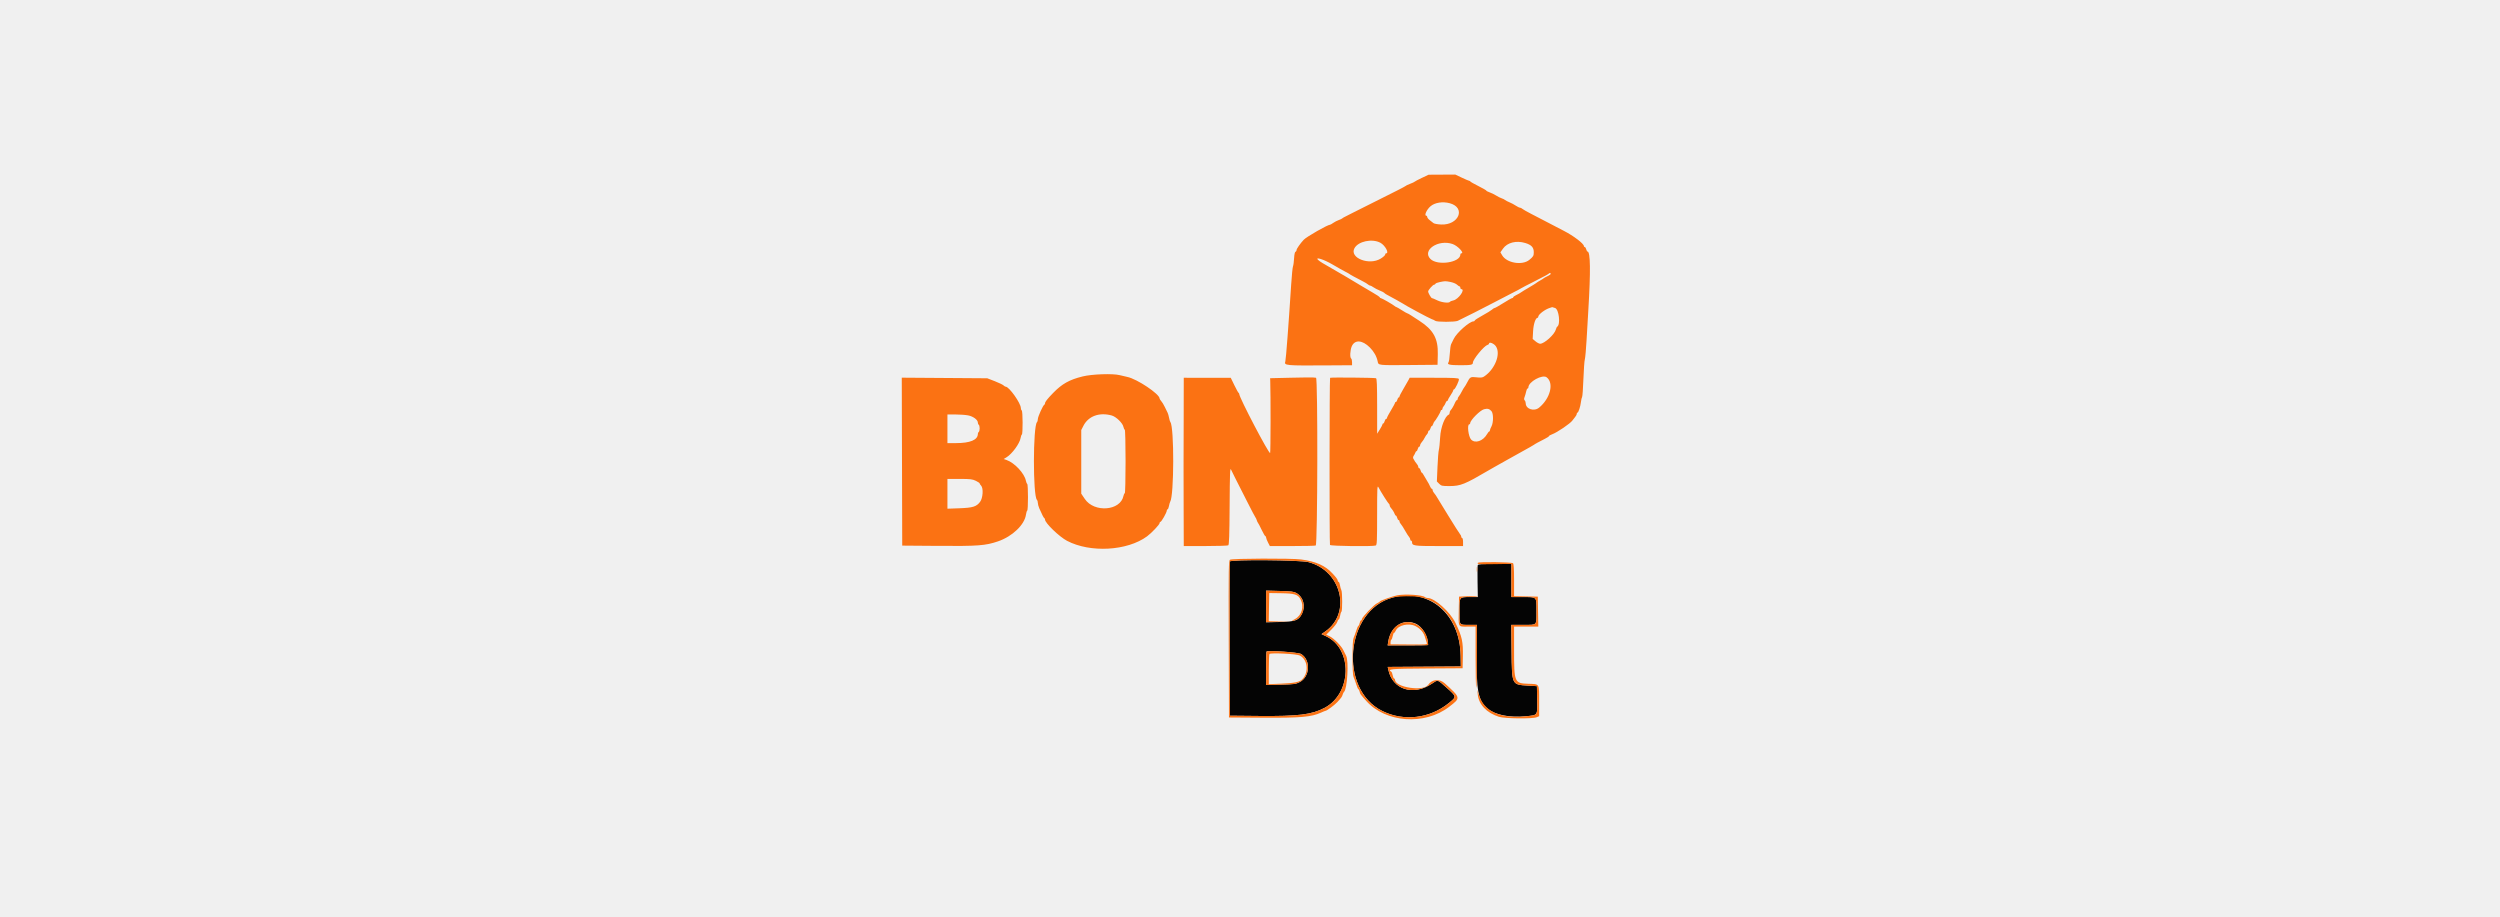
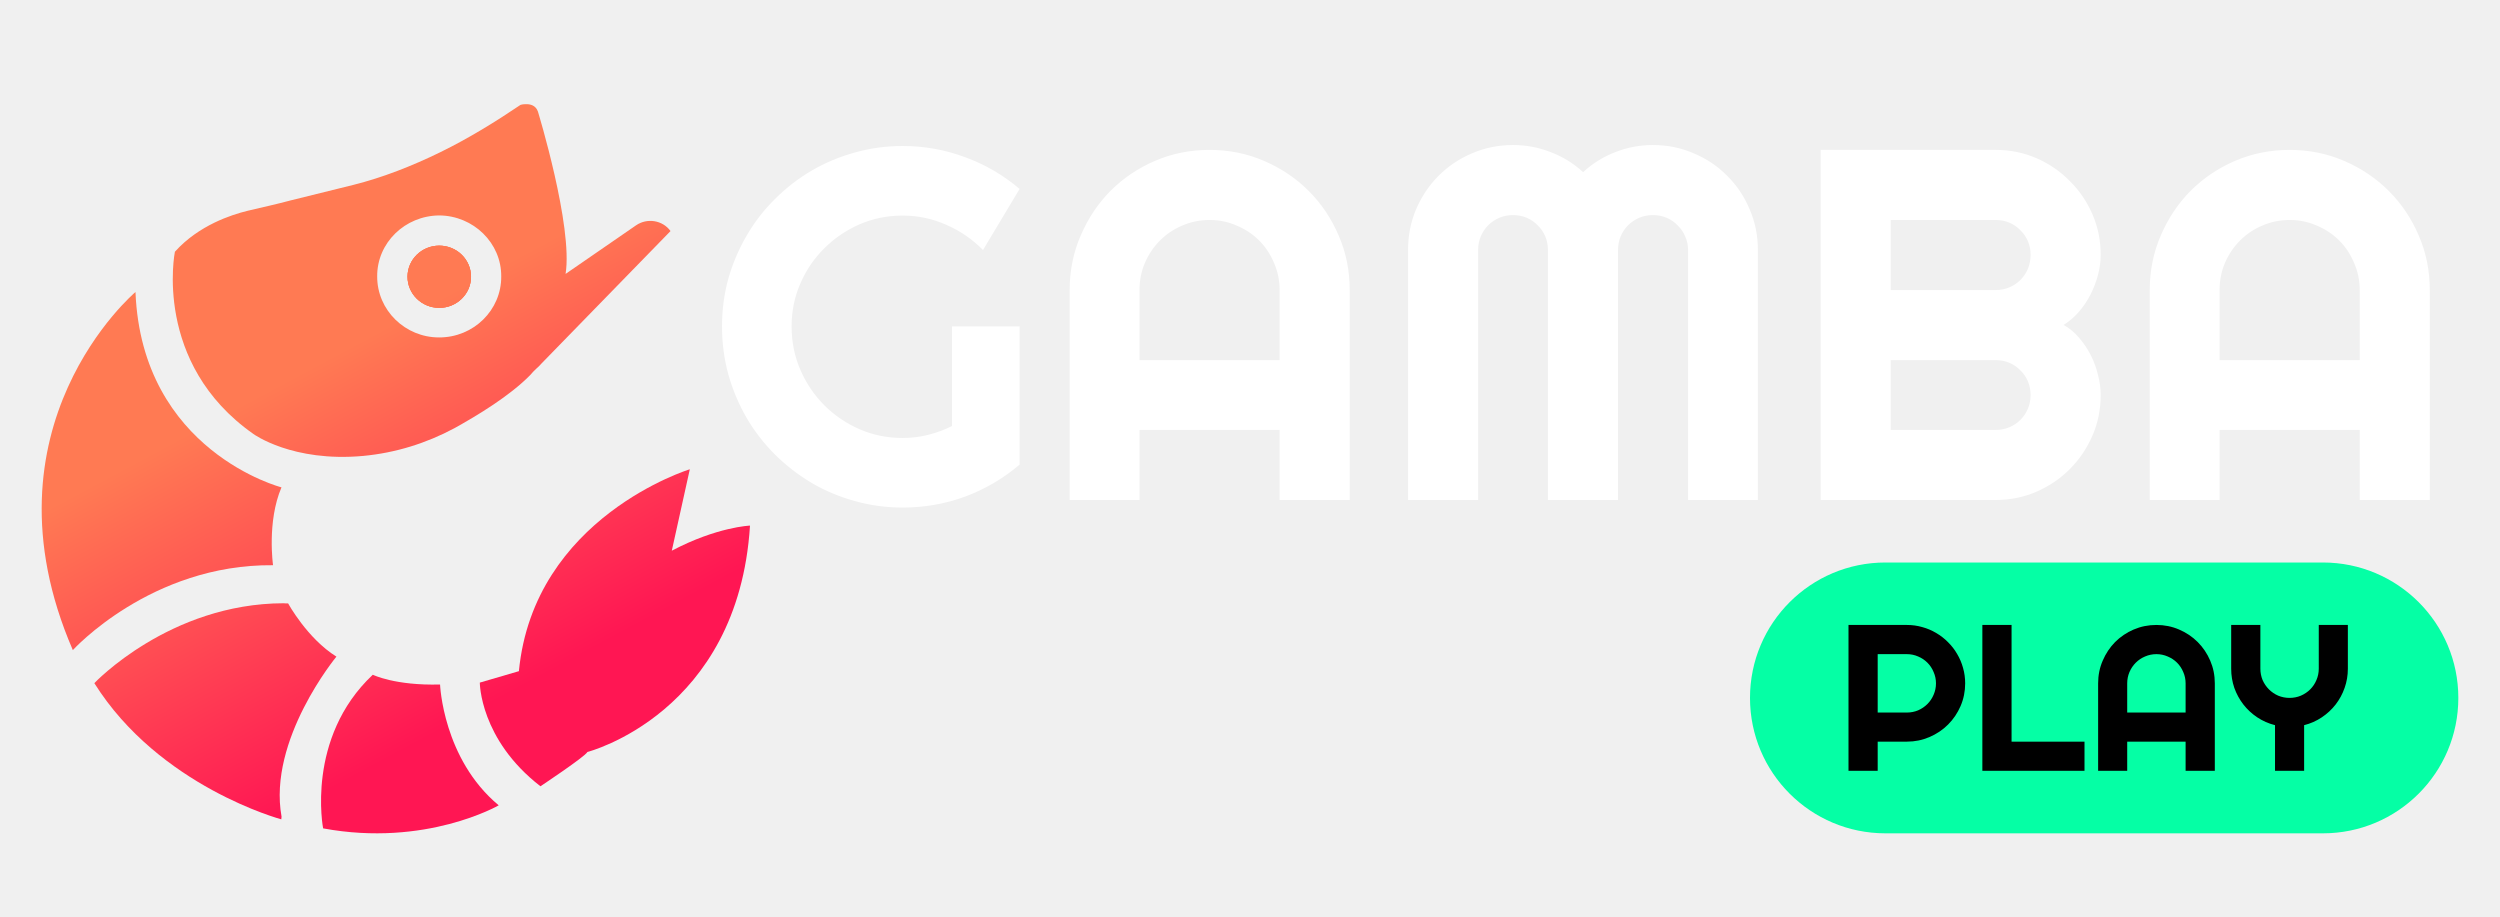
- <svg xmlns="http://www.w3.org/2000/svg" id="svg" version="1.1" width="120" height="44" viewBox="0, 0, 400,400">
-   <g id="svgg">
-     <path id="path0" d="M191.195 245.020 C 191.093 245.288,191.055 260.537,191.110 278.906 L 191.211 312.305 203.711 312.423 C 221.095 312.589,226.957 311.865,232.593 308.861 C 244.442 302.546,244.864 283.189,233.274 277.681 L 231.207 276.698 232.803 275.593 C 244.428 267.536,239.950 248.986,225.486 245.287 C 221.793 244.342,191.544 244.106,191.195 245.020 M299.383 246.619 C 299.273 246.907,299.234 250.159,299.298 253.846 L 299.414 260.548 295.879 260.547 C 291.293 260.547,291.406 260.397,291.406 266.452 C 291.406 273.048,291.150 272.656,295.452 272.656 L 299.023 272.656 298.906 284.472 C 298.736 301.500,299.530 305.677,303.599 309.160 C 306.872 311.962,313.399 313.266,320.505 312.539 C 325.664 312.012,325.431 312.361,325.303 305.315 L 325.195 299.414 321.267 299.175 C 314.178 298.744,314.296 298.993,314.134 284.082 L 314.010 272.656 319.268 272.656 C 325.508 272.656,325.000 273.207,325.000 266.452 C 325.000 260.231,325.317 260.547,319.063 260.547 L 314.063 260.547 314.063 253.320 L 314.063 246.094 306.824 246.094 C 301.124 246.094,299.542 246.205,299.383 246.619 M220.290 258.804 C 223.352 260.597,224.342 264.552,222.584 267.969 C 221.145 270.767,219.741 271.262,212.793 271.423 L 207.031 271.556 207.031 264.637 L 207.031 257.718 213.007 257.878 C 218.048 258.014,219.187 258.158,220.290 258.804 M262.217 260.757 C 241.558 266.322,238.491 300.822,257.813 310.294 C 267.144 314.868,278.346 313.556,286.598 306.923 C 290.272 303.970,290.286 304.077,285.698 300.000 C 281.626 296.382,282.104 296.501,279.260 298.400 C 271.185 303.792,262.183 300.881,260.364 292.290 L 260.096 291.024 276.044 290.922 L 291.992 290.820 291.919 286.133 C 291.635 267.972,278.162 256.463,262.217 260.757 M272.175 272.089 C 275.195 273.351,277.734 277.633,277.734 281.465 C 277.734 281.561,273.757 281.641,268.895 281.641 L 260.056 281.641 260.319 279.997 C 261.371 273.422,266.761 269.827,272.175 272.089 M222.252 285.365 C 226.573 287.904,226.226 295.299,221.675 297.641 C 219.941 298.533,219.272 298.624,213.410 298.766 L 207.031 298.920 207.031 291.713 C 207.031 287.749,207.104 284.432,207.193 284.342 C 207.799 283.731,220.996 284.627,222.252 285.365 " stroke="none" fill="#040404" fill-rule="evenodd" />
-     <path id="path1" d="M275.000 77.623 C 273.389 78.384,271.982 79.125,271.875 79.269 C 271.768 79.414,270.847 79.845,269.828 80.227 C 268.810 80.608,267.894 81.055,267.793 81.218 C 267.692 81.381,262.549 84.017,256.363 87.074 C 250.178 90.132,244.854 92.802,244.531 93.006 C 244.209 93.211,243.154 93.751,242.188 94.206 C 241.221 94.661,240.342 95.155,240.234 95.304 C 240.127 95.453,239.460 95.773,238.752 96.015 C 238.045 96.258,236.963 96.814,236.348 97.251 C 235.734 97.689,235.112 98.047,234.966 98.047 C 233.886 98.047,224.648 103.326,223.434 104.637 C 221.908 106.284,220.313 108.569,220.313 109.106 C 220.313 109.433,220.103 109.770,219.847 109.856 C 219.567 109.949,219.325 111.087,219.238 112.720 C 219.159 114.210,218.945 115.781,218.761 116.211 C 218.578 116.641,218.225 120.156,217.978 124.023 C 216.896 140.939,215.695 156.759,215.426 157.644 C 214.850 159.539,215.106 159.563,234.473 159.439 L 244.531 159.375 244.531 158.031 C 244.531 157.292,244.355 156.578,244.141 156.445 C 243.522 156.063,243.686 152.751,244.405 151.122 C 245.724 148.132,249.011 148.338,252.290 151.617 C 254.081 153.408,255.298 155.579,255.712 157.720 C 256.046 159.442,255.804 159.415,269.727 159.289 L 281.836 159.180 281.947 154.527 C 282.109 147.712,280.012 143.921,273.907 139.988 C 272.682 139.199,271.055 138.141,270.292 137.636 C 269.528 137.132,268.784 136.719,268.639 136.719 C 268.494 136.719,267.413 136.104,266.237 135.352 C 265.062 134.600,263.996 133.984,263.869 133.984 C 263.743 133.984,263.427 133.803,263.167 133.581 C 262.312 132.850,257.473 130.078,257.053 130.078 C 256.826 130.078,256.641 129.934,256.641 129.757 C 256.641 129.581,255.278 128.660,253.613 127.712 C 251.948 126.764,249.531 125.335,248.242 124.537 C 245.183 122.643,239.877 119.526,231.641 114.782 C 230.889 114.349,230.010 113.725,229.688 113.395 C 228.238 111.912,232.334 113.239,236.138 115.486 C 238.284 116.753,240.742 118.137,241.602 118.563 C 242.461 118.988,243.252 119.429,243.359 119.543 C 243.575 119.771,246.484 121.361,249.219 122.744 C 250.186 123.233,251.209 123.853,251.493 124.121 C 251.777 124.390,252.189 124.609,252.409 124.609 C 252.629 124.609,253.286 124.949,253.868 125.364 C 254.451 125.779,255.709 126.426,256.663 126.802 C 257.618 127.178,258.498 127.632,258.620 127.811 C 258.840 128.133,259.256 128.374,263.867 130.847 C 265.156 131.538,266.387 132.243,266.602 132.414 C 267.458 133.093,278.384 138.981,279.297 139.255 C 279.834 139.417,280.520 139.747,280.822 139.989 C 281.540 140.566,289.418 140.571,290.662 139.995 C 292.816 138.998,303.214 133.731,306.836 131.802 C 308.984 130.657,312.412 128.879,314.453 127.849 C 316.494 126.819,318.252 125.885,318.359 125.774 C 318.467 125.662,321.162 124.260,324.348 122.658 C 327.535 121.055,330.226 119.609,330.328 119.443 C 330.584 119.029,331.250 119.061,331.250 119.487 C 331.250 119.677,330.591 120.143,329.785 120.521 C 328.979 120.900,328.232 121.315,328.125 121.444 C 328.018 121.574,327.314 122.018,326.563 122.432 C 325.811 122.845,325.107 123.293,325.000 123.427 C 324.893 123.561,323.398 124.489,321.680 125.490 C 319.961 126.491,318.368 127.470,318.140 127.664 C 317.912 127.859,317.077 128.326,316.284 128.702 C 315.492 129.078,314.844 129.542,314.844 129.732 C 314.844 129.922,314.647 130.078,314.407 130.078 C 314.166 130.078,312.444 131.045,310.580 132.227 C 308.716 133.408,307.013 134.375,306.794 134.375 C 306.576 134.375,306.054 134.695,305.635 135.085 C 305.215 135.476,303.336 136.633,301.459 137.656 C 299.583 138.679,298.047 139.678,298.047 139.875 C 298.047 140.073,297.821 140.234,297.545 140.234 C 295.799 140.234,290.193 145.190,288.907 147.870 C 288.500 148.719,287.985 149.766,287.763 150.195 C 287.540 150.625,287.282 152.471,287.188 154.297 C 287.094 156.123,286.829 157.850,286.600 158.135 C 285.859 159.056,287.118 159.363,291.667 159.369 C 296.488 159.376,297.266 159.217,297.266 158.230 C 297.266 156.874,302.009 151.064,303.503 150.590 C 303.940 150.451,304.297 150.162,304.297 149.948 C 304.297 149.012,306.458 149.861,307.312 151.132 C 309.542 154.452,306.877 161.196,302.097 164.327 C 301.401 164.783,300.641 164.859,298.846 164.651 C 296.221 164.346,296.006 164.467,294.727 166.969 C 294.297 167.810,293.770 168.689,293.555 168.923 C 293.340 169.156,292.813 170.048,292.384 170.904 C 291.955 171.760,291.383 172.693,291.114 172.977 C 290.845 173.261,290.625 173.744,290.625 174.051 C 290.625 174.358,290.466 174.609,290.273 174.609 C 290.079 174.609,289.722 175.093,289.479 175.684 C 288.915 177.059,288.101 178.462,287.545 179.017 C 287.306 179.257,287.109 179.755,287.109 180.124 C 287.109 180.493,286.956 180.853,286.768 180.924 C 285.092 181.563,283.212 186.424,282.980 190.718 C 282.850 193.137,282.593 195.645,282.410 196.289 C 282.227 196.934,281.957 200.304,281.811 203.778 L 281.543 210.095 282.551 211.102 C 283.491 212.042,283.801 212.109,287.189 212.100 C 291.842 212.088,293.799 211.301,303.867 205.390 C 304.855 204.810,306.104 204.093,306.641 203.797 C 307.178 203.502,309.814 202.022,312.500 200.509 C 318.706 197.013,320.144 196.211,322.070 195.176 C 322.930 194.714,323.721 194.248,323.828 194.141 C 324.095 193.875,326.364 192.629,328.613 191.514 C 329.634 191.008,330.469 190.461,330.469 190.298 C 330.469 190.134,331.103 189.771,331.879 189.491 C 334.032 188.712,339.751 184.822,340.672 183.508 C 340.968 183.086,341.519 182.378,341.895 181.935 C 342.271 181.493,342.578 180.894,342.578 180.604 C 342.578 180.315,342.711 180.078,342.873 180.078 C 343.311 180.078,344.193 177.401,344.418 175.391 C 344.526 174.424,344.751 173.457,344.916 173.242 C 345.082 173.027,345.339 169.512,345.486 165.430 C 345.634 161.348,345.913 157.480,346.105 156.836 C 346.298 156.191,346.640 152.412,346.865 148.438 C 347.091 144.463,347.431 138.662,347.623 135.547 C 348.677 118.356,348.559 109.766,347.269 109.766 C 347.099 109.766,346.849 109.326,346.715 108.789 C 346.580 108.252,346.297 107.813,346.086 107.813 C 345.876 107.813,345.703 107.625,345.703 107.396 C 345.703 106.333,341.172 102.887,336.914 100.711 C 335.625 100.053,332.690 98.525,330.393 97.316 C 328.095 96.106,324.667 94.326,322.776 93.359 C 320.884 92.393,319.104 91.382,318.820 91.113 C 318.536 90.845,318.077 90.625,317.800 90.625 C 317.523 90.625,316.701 90.223,315.972 89.732 C 315.244 89.241,314.033 88.597,313.281 88.300 C 312.529 88.004,311.650 87.548,311.328 87.287 C 311.006 87.025,310.305 86.677,309.771 86.514 C 309.236 86.350,308.182 85.820,307.427 85.335 C 306.672 84.851,305.396 84.225,304.590 83.945 C 303.784 83.666,303.125 83.322,303.125 83.181 C 303.125 83.041,301.587 82.155,299.707 81.213 C 297.827 80.270,296.230 79.366,296.159 79.203 C 296.087 79.040,295.874 78.906,295.685 78.906 C 295.497 78.906,294.046 78.291,292.462 77.539 L 289.582 76.172 283.756 76.206 L 277.930 76.240 275.000 77.623 M287.228 88.698 C 294.303 90.663,291.131 98.317,283.385 97.969 C 281.874 97.901,280.380 97.625,280.065 97.356 C 279.750 97.087,279.009 96.504,278.418 96.061 C 277.827 95.618,277.344 95.005,277.344 94.698 C 277.344 94.392,277.168 94.141,276.953 94.141 C 275.893 94.141,277.046 91.508,278.756 90.024 C 280.658 88.373,284.112 87.833,287.228 88.698 M256.863 105.918 C 258.961 107.029,260.870 110.547,259.375 110.547 C 259.160 110.547,258.984 110.795,258.984 111.099 C 258.984 111.403,258.103 112.194,257.025 112.857 C 251.984 115.959,243.308 112.534,245.570 108.334 C 247.205 105.298,253.250 104.005,256.863 105.918 M320.102 106.031 C 322.782 106.837,323.828 107.952,323.828 110.001 C 323.828 111.623,323.638 111.957,321.898 113.393 C 318.810 115.940,312.013 114.796,310.026 111.395 L 309.269 110.097 310.397 108.492 C 312.258 105.844,316.178 104.850,320.102 106.031 M288.364 106.468 C 290.658 107.249,293.748 110.547,292.188 110.547 C 291.973 110.547,291.797 110.776,291.797 111.056 C 291.797 114.567,281.796 116.065,278.743 113.012 C 274.942 109.210,282.108 104.336,288.364 106.468 M287.454 123.038 C 288.561 123.248,289.848 123.775,290.315 124.210 C 290.781 124.644,291.306 125.000,291.480 125.000 C 291.654 125.000,291.797 125.264,291.797 125.586 C 291.797 125.908,291.973 126.172,292.188 126.172 C 294.138 126.172,290.949 130.658,288.675 131.113 C 288.020 131.244,287.389 131.504,287.274 131.691 C 286.848 132.379,283.718 132.021,281.716 131.055 C 280.602 130.518,279.559 130.077,279.396 130.076 C 279.023 130.073,277.734 127.833,277.734 127.187 C 277.734 126.565,279.820 124.219,280.373 124.219 C 280.605 124.219,280.853 124.041,280.926 123.824 C 280.998 123.607,281.848 123.275,282.814 123.086 C 285.243 122.610,285.200 122.611,287.454 123.038 M333.147 134.414 C 334.799 134.990,335.565 141.560,334.094 142.525 C 333.885 142.662,333.606 143.218,333.473 143.760 C 332.946 145.918,328.450 150.000,326.600 150.000 C 326.183 150.000,325.280 149.528,324.595 148.951 L 323.349 147.903 323.527 144.557 C 323.694 141.407,324.603 138.682,325.488 138.674 C 325.649 138.673,325.781 138.471,325.781 138.226 C 325.781 137.238,328.699 135.003,330.837 134.355 C 331.386 134.188,331.854 134.036,331.875 134.018 C 331.897 133.999,332.469 134.178,333.147 134.414 M126.987 164.257 C 121.129 165.711,117.971 167.483,114.063 171.506 C 111.524 174.120,110.547 175.375,110.547 176.023 C 110.547 176.284,110.403 176.556,110.228 176.628 C 109.672 176.854,107.422 181.855,107.422 182.863 C 107.422 183.394,107.256 183.995,107.054 184.199 C 105.285 185.983,105.253 216.346,107.018 218.112 C 107.240 218.334,107.422 218.937,107.422 219.453 C 107.422 219.968,107.705 221.032,108.050 221.816 C 109.366 224.803,109.971 225.981,110.254 226.107 C 110.415 226.178,110.547 226.450,110.547 226.711 C 110.547 228.212,116.779 234.228,120.172 236.002 C 130.330 241.314,146.415 240.410,155.078 234.042 C 157.036 232.602,160.547 228.896,160.547 228.267 C 160.547 227.974,160.706 227.734,160.900 227.734 C 161.349 227.734,163.672 223.647,163.672 222.857 C 163.672 222.532,163.828 222.266,164.019 222.266 C 164.210 222.266,164.490 221.608,164.640 220.804 C 164.791 220.000,165.031 219.165,165.172 218.948 C 166.886 216.329,166.958 186.352,165.256 184.184 C 165.085 183.967,164.823 183.108,164.673 182.276 C 164.523 181.444,164.247 180.477,164.060 180.128 C 163.874 179.778,163.327 178.657,162.845 177.635 C 162.364 176.614,161.649 175.435,161.258 175.015 C 160.867 174.595,160.547 174.091,160.547 173.894 C 160.547 171.936,150.747 165.376,146.484 164.482 C 145.518 164.279,144.023 163.930,143.164 163.706 C 140.187 162.932,131.074 163.242,126.987 164.257 M329.439 164.639 C 332.730 167.131,331.073 173.817,326.159 177.877 C 323.963 179.690,320.313 178.494,320.313 175.961 C 320.313 175.518,320.111 174.955,319.865 174.709 C 319.538 174.382,319.532 173.969,319.841 173.166 C 320.073 172.563,320.377 171.499,320.514 170.801 C 320.652 170.103,320.927 169.531,321.125 169.531 C 321.323 169.531,321.484 169.303,321.484 169.024 C 321.484 166.616,327.599 163.245,329.439 164.639 M217.773 164.826 L 208.789 165.039 208.837 166.406 C 209.049 172.422,209.006 197.305,208.783 197.665 C 208.344 198.376,195.313 173.502,195.313 171.952 C 195.313 171.731,195.180 171.491,195.017 171.419 C 194.855 171.348,194.020 169.840,193.162 168.070 L 191.602 164.850 181.348 164.847 L 171.094 164.844 171.059 183.496 C 171.041 193.755,171.017 202.676,171.007 203.320 C 170.998 203.965,171.013 212.095,171.042 221.387 L 171.094 238.281 180.566 238.275 C 185.776 238.272,190.257 238.131,190.523 237.962 C 190.893 237.727,191.031 233.664,191.109 220.683 C 191.194 206.487,191.293 203.903,191.710 204.883 C 191.985 205.527,192.938 207.461,193.827 209.180 C 194.716 210.898,196.949 215.293,198.788 218.945 C 200.627 222.598,202.244 225.674,202.381 225.781 C 202.517 225.889,202.764 226.416,202.930 226.953 C 203.095 227.490,203.338 228.018,203.471 228.125 C 203.603 228.232,204.316 229.595,205.056 231.152 C 205.796 232.710,206.543 233.984,206.716 233.984 C 206.889 233.984,207.031 234.243,207.031 234.558 C 207.031 234.874,207.401 235.841,207.852 236.707 L 208.673 238.281 218.367 238.281 C 223.699 238.281,228.339 238.175,228.679 238.044 C 229.511 237.725,229.640 164.847,228.809 164.838 C 228.540 164.835,227.969 164.783,227.539 164.723 C 227.109 164.662,222.715 164.709,217.773 164.826 M234.948 164.865 C 234.665 165.323,234.622 237.342,234.904 237.798 C 235.219 238.308,253.574 238.534,254.851 238.044 C 255.397 237.834,255.469 236.287,255.471 224.665 C 255.473 212.772,255.529 211.630,256.057 212.642 C 257.096 214.634,260.325 219.723,260.636 219.857 C 260.802 219.928,260.938 220.223,260.938 220.512 C 260.938 220.801,261.157 221.278,261.426 221.571 C 262.139 222.348,262.880 223.534,263.143 224.316 C 263.269 224.692,263.509 225.000,263.675 225.000 C 263.842 225.000,264.088 225.439,264.223 225.977 C 264.358 226.514,264.640 226.953,264.851 226.953 C 265.062 226.953,265.234 227.204,265.234 227.511 C 265.234 227.818,265.478 228.313,265.776 228.611 C 266.075 228.909,266.903 230.196,267.618 231.471 C 268.332 232.746,269.143 234.021,269.419 234.305 C 269.696 234.589,269.922 235.073,269.922 235.379 C 269.922 235.686,270.098 235.938,270.313 235.938 C 270.527 235.938,270.703 236.189,270.703 236.496 C 270.703 238.173,271.414 238.281,282.450 238.281 L 292.969 238.281 292.969 236.523 C 292.969 235.557,292.793 234.766,292.578 234.766 C 292.363 234.766,292.188 234.515,292.188 234.208 C 292.188 233.901,291.959 233.417,291.680 233.133 C 291.402 232.849,289.022 229.102,286.392 224.805 C 283.762 220.508,281.397 216.648,281.137 216.227 C 280.877 215.807,280.444 215.223,280.176 214.930 C 279.907 214.637,279.688 214.146,279.688 213.839 C 279.688 213.532,279.529 213.281,279.335 213.281 C 279.141 213.281,278.789 212.798,278.553 212.207 C 278.316 211.616,277.774 210.605,277.347 209.961 C 276.921 209.316,276.273 208.218,275.909 207.520 C 275.544 206.821,275.122 206.250,274.970 206.250 C 274.818 206.250,274.584 205.811,274.449 205.273 C 274.314 204.736,274.031 204.297,273.821 204.297 C 273.610 204.297,273.438 204.046,273.438 203.739 C 273.438 203.432,273.218 202.941,272.949 202.648 C 272.395 202.044,271.602 200.847,271.224 200.045 C 271.084 199.747,271.178 199.219,271.434 198.873 C 271.689 198.526,272.001 197.935,272.127 197.559 C 272.253 197.183,272.493 196.875,272.659 196.875 C 272.826 196.875,273.072 196.436,273.207 195.898 C 273.342 195.361,273.625 194.922,273.836 194.922 C 274.046 194.922,274.219 194.671,274.219 194.364 C 274.219 194.057,274.438 193.566,274.707 193.273 C 275.282 192.646,276.068 191.449,276.445 190.625 C 276.593 190.303,276.944 189.807,277.224 189.523 C 277.505 189.239,277.734 188.756,277.734 188.449 C 277.734 188.142,277.907 187.891,278.118 187.891 C 278.328 187.891,278.611 187.451,278.746 186.914 C 278.881 186.377,279.136 185.938,279.313 185.938 C 279.490 185.938,279.758 185.542,279.909 185.059 C 280.060 184.575,280.297 184.092,280.437 183.984 C 280.932 183.602,283.203 179.806,283.203 179.360 C 283.203 179.111,283.379 178.906,283.594 178.906 C 283.809 178.906,283.984 178.655,283.984 178.348 C 283.984 178.041,284.225 177.550,284.519 177.256 C 284.813 176.962,285.176 176.334,285.326 175.861 C 285.477 175.387,285.763 175.000,285.964 175.000 C 286.164 175.000,286.328 174.833,286.328 174.629 C 286.328 174.425,286.855 173.477,287.500 172.522 C 288.145 171.567,288.672 170.591,288.672 170.354 C 288.672 170.116,288.816 169.922,288.992 169.922 C 289.512 169.922,291.377 166.003,291.145 165.398 C 290.968 164.938,289.122 164.844,280.298 164.844 L 269.663 164.844 269.113 165.918 C 268.810 166.509,267.814 168.245,266.898 169.776 C 265.983 171.307,265.234 172.757,265.234 172.999 C 265.234 173.240,265.078 173.438,264.886 173.438 C 264.695 173.438,264.428 173.877,264.293 174.414 C 264.158 174.951,263.875 175.391,263.664 175.391 C 263.454 175.391,263.281 175.560,263.281 175.767 C 263.281 175.975,262.490 177.447,261.523 179.040 C 260.557 180.632,259.766 182.132,259.766 182.374 C 259.766 182.615,259.593 182.813,259.382 182.813 C 259.172 182.813,258.889 183.252,258.754 183.789 C 258.619 184.326,258.352 184.766,258.161 184.766 C 257.969 184.766,257.813 184.942,257.813 185.157 C 257.813 185.373,257.288 186.384,256.648 187.403 L 255.484 189.258 255.476 177.234 C 255.470 167.969,255.357 165.172,254.980 165.044 C 254.231 164.790,235.099 164.619,234.948 164.865 M48.143 201.444 L 48.242 238.086 63.867 238.207 C 81.306 238.342,84.576 238.095,90.039 236.229 C 96.297 234.092,101.652 228.968,102.245 224.550 C 102.357 223.713,102.601 222.934,102.787 222.819 C 103.230 222.545,103.228 211.438,102.785 211.164 C 102.598 211.048,102.336 210.409,102.202 209.743 C 101.565 206.554,97.270 201.950,93.807 200.743 L 92.527 200.296 93.755 199.549 C 96.188 198.070,99.503 193.537,99.888 191.163 C 100.008 190.427,100.257 189.731,100.443 189.616 C 100.922 189.320,100.872 179.399,100.391 179.102 C 100.176 178.969,100.000 178.493,100.000 178.043 C 100.000 175.947,94.898 168.750,93.413 168.750 C 93.199 168.750,92.765 168.491,92.448 168.174 C 92.131 167.857,90.405 167.028,88.612 166.331 L 85.352 165.066 66.697 164.934 L 48.043 164.802 48.143 201.444 M305.346 179.378 C 306.273 180.404,306.269 184.448,305.339 186.133 C 304.983 186.777,304.691 187.524,304.690 187.793 C 304.689 188.062,304.556 188.282,304.395 188.284 C 304.233 188.285,303.818 188.785,303.471 189.396 C 301.719 192.476,298.233 193.668,296.476 191.788 C 295.280 190.507,294.656 185.156,295.703 185.156 C 295.918 185.156,296.094 184.928,296.094 184.650 C 296.094 183.366,300.395 179.031,302.120 178.576 C 303.628 178.179,304.446 178.382,305.346 179.378 M76.982 181.255 C 79.210 181.678,81.250 183.193,81.250 184.425 C 81.250 184.802,81.426 185.219,81.641 185.352 C 81.855 185.484,82.031 186.187,82.031 186.914 C 82.031 187.641,81.855 188.344,81.641 188.477 C 81.426 188.609,81.250 188.983,81.250 189.307 C 81.250 191.959,77.935 193.359,71.660 193.359 L 67.969 193.359 67.969 187.109 L 67.969 180.859 71.431 180.859 C 73.335 180.859,75.833 181.038,76.982 181.255 M139.647 181.297 C 141.596 181.838,144.439 184.599,144.775 186.276 C 144.909 186.949,145.173 187.500,145.361 187.500 C 145.550 187.500,145.703 193.703,145.703 201.367 C 145.703 209.031,145.550 215.234,145.361 215.234 C 145.173 215.234,144.914 215.762,144.785 216.406 C 143.483 222.916,132.040 223.822,127.930 217.741 L 126.367 215.430 126.367 201.536 L 126.367 187.642 127.327 185.775 C 129.497 181.555,134.295 179.811,139.647 181.297 M80.345 209.800 C 81.273 210.249,82.031 210.764,82.031 210.944 C 82.031 211.125,82.306 211.547,82.642 211.883 C 83.742 212.983,83.471 217.348,82.199 219.016 C 80.609 221.101,79.056 221.577,73.145 221.790 L 67.969 221.977 67.969 215.481 L 67.969 208.984 73.314 208.984 C 77.937 208.984,78.887 209.095,80.345 209.800 M191.282 244.238 C 190.665 244.692,190.625 247.120,190.719 278.906 L 190.820 313.086 205.768 313.188 C 221.972 313.299,226.800 312.876,230.967 310.977 C 231.958 310.526,232.879 310.156,233.014 310.156 C 233.538 310.156,236.976 307.603,238.086 306.389 C 239.919 304.385,240.119 304.104,240.435 303.095 C 240.597 302.574,240.849 302.061,240.995 301.953 C 242.452 300.878,243.190 288.383,241.930 286.133 C 241.690 285.703,241.168 284.648,240.771 283.789 C 239.876 281.853,236.599 278.528,234.695 277.624 L 233.270 276.948 235.560 274.659 C 236.819 273.399,237.966 271.906,238.108 271.341 C 238.250 270.775,238.521 270.313,238.710 270.313 C 238.899 270.313,239.166 269.605,239.305 268.741 C 239.443 267.877,239.708 267.076,239.895 266.960 C 240.355 266.676,240.329 258.365,239.865 257.514 C 239.662 257.141,239.390 256.177,239.261 255.371 C 239.133 254.565,238.859 253.906,238.654 253.906 C 238.449 253.906,238.281 253.669,238.281 253.380 C 238.281 252.889,237.697 252.090,235.952 250.195 C 232.814 246.790,228.700 244.964,222.266 244.122 C 218.009 243.566,192.065 243.663,191.282 244.238 M225.486 245.287 C 239.950 248.986,244.428 267.536,232.803 275.593 L 231.207 276.698 233.274 277.681 C 244.864 283.189,244.442 302.546,232.593 308.861 C 226.957 311.865,221.095 312.589,203.711 312.423 L 191.211 312.305 191.110 278.906 C 191.055 260.537,191.093 245.288,191.195 245.020 C 191.544 244.106,221.793 244.342,225.486 245.287 M299.479 245.573 C 298.838 246.214,299.649 246.282,306.640 246.175 L 314.063 246.061 314.063 253.304 L 314.063 260.547 319.063 260.547 C 325.317 260.547,325.000 260.231,325.000 266.452 C 325.000 273.207,325.508 272.656,319.268 272.656 L 314.010 272.656 314.134 284.082 C 314.296 298.993,314.178 298.744,321.267 299.175 L 325.195 299.414 325.303 305.315 C 325.431 312.361,325.664 312.012,320.505 312.539 C 309.018 313.715,301.915 310.373,299.719 302.762 L 299.204 300.977 299.379 302.947 C 299.774 307.403,303.222 311.068,308.636 312.787 C 311.184 313.596,323.291 313.732,325.098 312.971 L 326.172 312.519 326.172 305.917 C 326.172 298.112,326.453 298.559,321.427 298.378 C 315.347 298.159,315.234 297.887,315.234 283.421 L 315.234 273.438 320.517 273.438 L 325.800 273.438 325.693 266.895 L 325.586 260.352 320.410 260.243 L 315.234 260.134 315.234 253.192 C 315.234 248.313,315.095 246.111,314.766 245.781 C 314.259 245.275,299.972 245.080,299.479 245.573 M298.935 248.438 C 298.935 249.404,299.011 249.800,299.104 249.316 C 299.197 248.833,299.197 248.042,299.104 247.559 C 299.011 247.075,298.935 247.471,298.935 248.438 M207.031 264.601 L 207.031 271.484 212.402 271.400 L 217.773 271.315 212.978 271.192 L 208.183 271.070 208.291 264.929 L 208.398 258.789 213.562 258.863 C 219.493 258.947,220.893 259.388,222.048 261.533 C 223.721 264.639,222.624 268.509,219.609 270.137 C 218.098 270.953,217.981 271.086,218.945 270.889 C 224.211 269.815,225.121 261.633,220.290 258.804 C 219.187 258.158,218.048 258.014,213.007 257.878 L 207.031 257.718 207.031 264.601 M264.201 259.781 C 262.134 260.190,256.641 262.133,256.641 262.455 C 256.641 262.590,256.119 262.931,255.482 263.213 C 254.138 263.808,248.828 269.349,248.828 270.157 C 248.828 270.457,248.666 270.703,248.469 270.703 C 248.271 270.703,247.993 271.230,247.852 271.875 C 247.710 272.520,247.469 273.047,247.315 273.047 C 247.162 273.047,246.716 274.058,246.325 275.293 C 245.933 276.528,245.413 277.961,245.169 278.477 C 244.887 279.074,244.727 282.136,244.727 286.913 C 244.727 291.690,244.887 294.753,245.169 295.351 C 245.413 295.867,245.933 297.300,246.325 298.535 C 246.716 299.771,247.157 300.781,247.304 300.781 C 247.451 300.781,247.686 301.236,247.825 301.791 C 248.107 302.916,248.085 302.884,250.663 305.801 C 259.141 315.396,276.238 316.632,286.906 308.422 C 292.026 304.482,292.044 304.575,284.947 298.145 C 282.668 296.079,279.403 296.394,277.734 298.841 C 275.686 301.843,263.281 299.934,263.281 296.615 C 263.281 296.328,263.113 296.094,262.908 296.094 C 262.703 296.094,262.420 295.477,262.278 294.722 C 262.137 293.968,261.865 293.254,261.674 293.137 C 259.756 291.951,261.312 291.806,277.051 291.704 L 292.773 291.602 292.886 286.523 C 293.030 279.988,292.550 277.812,289.630 271.774 C 287.320 266.996,280.553 260.938,277.526 260.938 C 277.082 260.938,276.552 260.772,276.348 260.570 C 275.366 259.596,267.664 259.096,264.201 259.781 M295.117 260.156 L 291.211 260.352 291.099 266.016 C 290.942 273.932,290.687 273.438,294.929 273.438 L 298.438 273.438 298.438 286.696 C 298.438 293.988,298.569 300.035,298.730 300.135 C 298.892 300.235,299.023 294.093,299.023 286.487 L 299.023 272.657 295.452 272.657 C 291.149 272.656,291.406 273.052,291.406 266.422 C 291.406 260.418,291.251 260.614,296.115 260.465 C 298.144 260.403,299.629 260.264,299.414 260.156 C 299.199 260.049,297.266 260.049,295.117 260.156 M274.297 260.588 C 284.685 262.754,291.712 272.941,291.919 286.133 L 291.992 290.820 276.044 290.922 L 260.096 291.024 260.364 292.290 C 262.183 300.881,271.185 303.792,279.260 298.400 C 282.104 296.501,281.626 296.382,285.698 300.000 C 290.286 304.077,290.272 303.970,286.598 306.923 C 278.346 313.556,267.144 314.868,257.813 310.294 C 238.491 300.822,241.558 266.322,262.217 260.757 C 264.693 260.090,271.456 259.996,274.297 260.588 M265.430 272.223 C 262.768 273.451,260.915 276.270,260.319 279.997 L 260.056 281.641 268.895 281.641 C 273.757 281.641,277.734 281.561,277.734 281.465 C 277.734 274.402,271.254 269.534,265.430 272.223 M272.211 273.215 C 274.384 274.316,275.871 276.106,276.451 278.320 C 276.676 279.180,276.991 280.199,277.151 280.585 C 277.426 281.249,277.001 281.283,269.385 281.217 L 261.328 281.147 261.328 280.245 C 261.328 279.749,261.484 279.247,261.674 279.129 C 261.865 279.011,262.137 278.298,262.278 277.543 C 262.420 276.789,262.675 276.172,262.846 276.172 C 263.016 276.172,263.361 275.722,263.611 275.172 C 264.706 272.771,269.280 271.729,272.211 273.215 M207.193 284.342 C 207.104 284.432,207.031 287.749,207.031 291.713 L 207.031 298.920 213.410 298.766 C 219.272 298.624,219.941 298.533,221.675 297.641 C 226.226 295.299,226.573 287.904,222.252 285.365 C 220.996 284.627,207.799 283.731,207.193 284.342 M221.747 286.044 C 225.189 287.885,225.766 293.275,222.852 296.358 C 221.664 297.614,219.466 298.080,213.574 298.324 L 208.203 298.547 208.203 292.112 C 208.203 288.573,208.335 285.543,208.496 285.379 C 209.098 284.768,220.422 285.336,221.747 286.044 " stroke="none" fill="#fb7213" fill-rule="evenodd" />
-   </g>
+ <svg xmlns="http://www.w3.org/2000/svg" width="120" height="44" viewBox="0 0 120 44" fill="none">
+   <path d="M48.942 22.301C48.161 22.965 47.29 23.477 46.329 23.836C45.368 24.188 44.368 24.363 43.329 24.363C42.532 24.363 41.762 24.258 41.02 24.047C40.286 23.844 39.598 23.555 38.958 23.18C38.317 22.797 37.731 22.344 37.2 21.82C36.669 21.289 36.215 20.703 35.84 20.062C35.465 19.414 35.172 18.719 34.961 17.977C34.758 17.234 34.657 16.465 34.657 15.668C34.657 14.871 34.758 14.105 34.961 13.371C35.172 12.637 35.465 11.949 35.84 11.309C36.215 10.66 36.669 10.074 37.2 9.551C37.731 9.02 38.317 8.566 38.958 8.191C39.598 7.816 40.286 7.527 41.02 7.324C41.762 7.113 42.532 7.008 43.329 7.008C44.368 7.008 45.368 7.188 46.329 7.547C47.29 7.898 48.161 8.406 48.942 9.07L47.184 12C46.676 11.484 46.09 11.082 45.426 10.793C44.762 10.496 44.063 10.348 43.329 10.348C42.594 10.348 41.903 10.488 41.254 10.77C40.614 11.051 40.051 11.434 39.567 11.918C39.083 12.395 38.7 12.957 38.419 13.605C38.137 14.246 37.997 14.934 37.997 15.668C37.997 16.41 38.137 17.105 38.419 17.754C38.7 18.402 39.083 18.969 39.567 19.453C40.051 19.938 40.614 20.32 41.254 20.602C41.903 20.883 42.594 21.023 43.329 21.023C43.751 21.023 44.161 20.973 44.559 20.871C44.958 20.77 45.336 20.629 45.696 20.449V15.668H48.942V22.301ZM61.422 17.285V13.922C61.422 13.461 61.333 13.027 61.153 12.621C60.981 12.207 60.743 11.848 60.438 11.543C60.133 11.238 59.774 11 59.36 10.828C58.954 10.648 58.52 10.559 58.059 10.559C57.598 10.559 57.161 10.648 56.747 10.828C56.34 11 55.985 11.238 55.68 11.543C55.376 11.848 55.133 12.207 54.954 12.621C54.782 13.027 54.696 13.461 54.696 13.922V17.285H61.422ZM64.786 24H61.422V20.637H54.696V24H51.344V13.922C51.344 12.992 51.52 12.121 51.872 11.309C52.223 10.488 52.7 9.773 53.301 9.164C53.911 8.555 54.622 8.074 55.434 7.723C56.254 7.371 57.129 7.195 58.059 7.195C58.989 7.195 59.86 7.371 60.672 7.723C61.493 8.074 62.208 8.555 62.817 9.164C63.426 9.773 63.907 10.488 64.258 11.309C64.61 12.121 64.786 12.992 64.786 13.922V24ZM84.379 24H81.028V12C81.028 11.766 80.981 11.547 80.887 11.344C80.801 11.141 80.68 10.965 80.524 10.816C80.376 10.66 80.2 10.539 79.997 10.453C79.793 10.367 79.575 10.324 79.34 10.324C79.106 10.324 78.887 10.367 78.684 10.453C78.481 10.539 78.301 10.66 78.145 10.816C77.997 10.965 77.879 11.141 77.793 11.344C77.707 11.547 77.665 11.766 77.665 12V24H74.301V12C74.301 11.766 74.258 11.547 74.172 11.344C74.086 11.141 73.965 10.965 73.809 10.816C73.661 10.66 73.485 10.539 73.282 10.453C73.079 10.367 72.86 10.324 72.626 10.324C72.391 10.324 72.172 10.367 71.969 10.453C71.766 10.539 71.586 10.66 71.43 10.816C71.282 10.965 71.165 11.141 71.079 11.344C70.993 11.547 70.95 11.766 70.95 12V24H67.586V12C67.586 11.305 67.715 10.652 67.973 10.043C68.239 9.426 68.598 8.891 69.051 8.438C69.512 7.977 70.047 7.617 70.657 7.359C71.274 7.094 71.93 6.961 72.626 6.961C73.251 6.961 73.852 7.074 74.43 7.301C75.008 7.52 75.528 7.84 75.989 8.262C76.45 7.84 76.965 7.52 77.536 7.301C78.114 7.074 78.715 6.961 79.34 6.961C80.036 6.961 80.688 7.094 81.297 7.359C81.915 7.617 82.45 7.977 82.903 8.438C83.364 8.891 83.723 9.426 83.981 10.043C84.247 10.652 84.379 11.305 84.379 12V24ZM100.833 18.961C100.833 19.656 100.7 20.309 100.434 20.918C100.168 21.527 99.805 22.062 99.344 22.523C98.891 22.977 98.36 23.336 97.751 23.602C97.141 23.867 96.489 24 95.793 24H87.391V7.195H95.793C96.489 7.195 97.141 7.328 97.751 7.594C98.36 7.859 98.891 8.223 99.344 8.684C99.805 9.137 100.168 9.668 100.434 10.277C100.7 10.887 100.833 11.539 100.833 12.234C100.833 12.547 100.79 12.867 100.704 13.195C100.618 13.523 100.497 13.84 100.34 14.145C100.184 14.449 99.997 14.727 99.778 14.977C99.559 15.227 99.317 15.434 99.051 15.598C99.325 15.746 99.571 15.949 99.79 16.207C100.008 16.457 100.196 16.734 100.352 17.039C100.508 17.344 100.625 17.664 100.704 18C100.79 18.328 100.833 18.648 100.833 18.961ZM90.754 20.637H95.793C96.028 20.637 96.247 20.594 96.45 20.508C96.653 20.422 96.829 20.305 96.977 20.156C97.133 20 97.254 19.82 97.34 19.617C97.426 19.414 97.469 19.195 97.469 18.961C97.469 18.727 97.426 18.508 97.34 18.305C97.254 18.102 97.133 17.926 96.977 17.777C96.829 17.621 96.653 17.5 96.45 17.414C96.247 17.328 96.028 17.285 95.793 17.285H90.754V20.637ZM90.754 13.922H95.793C96.028 13.922 96.247 13.879 96.45 13.793C96.653 13.707 96.829 13.59 96.977 13.441C97.133 13.285 97.254 13.105 97.34 12.902C97.426 12.691 97.469 12.469 97.469 12.234C97.469 12 97.426 11.781 97.34 11.578C97.254 11.375 97.133 11.199 96.977 11.051C96.829 10.895 96.653 10.773 96.45 10.688C96.247 10.602 96.028 10.559 95.793 10.559H90.754V13.922ZM113.266 17.285V13.922C113.266 13.461 113.176 13.027 112.997 12.621C112.825 12.207 112.586 11.848 112.282 11.543C111.977 11.238 111.618 11 111.204 10.828C110.797 10.648 110.364 10.559 109.903 10.559C109.442 10.559 109.004 10.648 108.59 10.828C108.184 11 107.829 11.238 107.524 11.543C107.219 11.848 106.977 12.207 106.797 12.621C106.625 13.027 106.54 13.461 106.54 13.922V17.285H113.266ZM116.629 24H113.266V20.637H106.54V24H103.188V13.922C103.188 12.992 103.364 12.121 103.715 11.309C104.067 10.488 104.543 9.773 105.145 9.164C105.754 8.555 106.465 8.074 107.278 7.723C108.098 7.371 108.973 7.195 109.903 7.195C110.833 7.195 111.704 7.371 112.516 7.723C113.336 8.074 114.051 8.555 114.661 9.164C115.27 9.773 115.75 10.488 116.102 11.309C116.454 12.121 116.629 12.992 116.629 13.922V24Z" fill="white" />
+   <path d="M3.496 31.205C3.496 31.205 7.24 27.075 13.106 27.13C13.106 27.13 12.806 25.038 13.511 23.393C13.511 23.393 6.808 21.665 6.503 14.017C6.503 14.017 -1.147 20.472 3.496 31.205Z" fill="url(#paint0_linear_638_1116)" />
+   <path d="M4.528 32.791C7.645 37.759 13.502 39.328 13.502 39.328L13.514 39.197C12.849 35.508 16.148 31.518 16.148 31.518C14.751 30.649 13.83 28.964 13.83 28.964C13.747 28.968 13.68 28.962 13.613 28.956C8.133 28.969 4.528 32.791 4.528 32.791Z" fill="url(#paint1_linear_638_1116)" />
+   <path d="M15.51 39.762C20.444 40.677 23.938 38.656 23.938 38.656C21.26 36.428 21.123 32.856 21.123 32.856C18.961 32.916 17.894 32.387 17.894 32.387C14.663 35.427 15.51 39.762 15.51 39.762Z" fill="url(#paint2_linear_638_1116)" />
+   <path d="M24.907 32.216L23.031 32.765C23.031 32.765 23.027 35.486 25.941 37.741C25.941 37.741 28.074 36.327 28.198 36.094C28.198 36.094 35.43 34.25 36 25.229C36 25.229 34.422 25.287 32.246 26.434L33.111 22.525C33.111 22.525 25.622 24.819 24.907 32.216Z" fill="url(#paint3_linear_638_1116)" />
+   <path d="M22.609 13.284C22.609 14.108 21.927 14.777 21.085 14.777C20.244 14.777 19.561 14.108 19.561 13.284C19.561 12.46 20.244 11.792 21.085 11.792C21.927 11.792 22.609 12.46 22.609 13.284Z" fill="url(#paint4_linear_638_1116)" />
+   <path d="M24.984 5.034C23.8 5.835 22.509 6.632 21.145 7.301C19.782 7.969 18.372 8.518 16.98 8.87L13.965 9.616C13.265 9.804 12.547 9.961 11.855 10.125C11.13 10.306 9.544 10.804 8.395 12.084C8.395 12.084 7.319 17.433 12.164 20.831C12.164 20.831 14.029 22.196 17.435 21.884C18.985 21.738 20.464 21.277 21.817 20.551C22.917 19.941 24.47 19.004 25.454 17.999C25.541 17.89 25.638 17.797 25.734 17.704C25.806 17.644 25.903 17.551 26.006 17.433L32.185 11.091C31.807 10.567 31.062 10.448 30.527 10.818L27.148 13.148C27.511 10.879 25.82 5.354 25.82 5.354C25.717 5.056 25.448 4.993 25.241 5.001C25.091 4.998 24.984 5.034 24.984 5.034ZM18.105 13.268C18.093 11.655 19.44 10.352 21.087 10.341C22.725 10.354 24.073 11.665 24.059 13.27C24.071 14.882 22.732 16.201 21.077 16.197C19.447 16.199 18.1 14.889 18.105 13.268Z" fill="url(#paint5_linear_638_1116)" />
+   <path d="M22.609 13.283C22.609 14.107 21.927 14.776 21.085 14.776C20.244 14.776 19.561 14.107 19.561 13.283C19.561 12.459 20.244 11.791 21.085 11.791C21.927 11.791 22.609 12.459 22.609 13.283Z" fill="url(#paint6_linear_638_1116)" />
+   <path d="M22.609 13.283C22.609 14.107 21.927 14.776 21.085 14.776C20.244 14.776 19.561 14.107 19.561 13.283C19.561 12.459 20.244 11.791 21.085 11.791C21.927 11.791 22.609 12.459 22.609 13.283Z" fill="url(#paint7_linear_638_1116)" />
+   <rect x="84" y="27" width="34" height="13" rx="6.5" fill="#05FFA5" />
+   <path d="M90.129 31.399V34.202H91.53C91.722 34.202 91.903 34.166 92.072 34.095C92.242 34.02 92.39 33.919 92.517 33.792C92.644 33.665 92.743 33.517 92.814 33.348C92.889 33.175 92.927 32.993 92.927 32.801C92.927 32.609 92.889 32.428 92.814 32.259C92.743 32.086 92.644 31.936 92.517 31.81C92.39 31.683 92.242 31.583 92.072 31.512C91.903 31.437 91.722 31.399 91.53 31.399H90.129ZM90.129 37H88.728V29.998H91.53C91.787 29.998 92.035 30.032 92.272 30.101C92.51 30.166 92.731 30.26 92.936 30.384C93.145 30.504 93.334 30.651 93.503 30.823C93.675 30.992 93.822 31.181 93.942 31.39C94.066 31.598 94.16 31.821 94.226 32.059C94.294 32.296 94.328 32.544 94.328 32.801C94.328 33.185 94.255 33.548 94.108 33.89C93.962 34.228 93.762 34.524 93.508 34.778C93.254 35.032 92.956 35.232 92.614 35.379C92.276 35.525 91.914 35.599 91.53 35.599H90.129V37ZM100.056 37H95.153V29.998H96.555V35.599H100.056V37ZM104.909 34.202V32.801C104.909 32.609 104.872 32.428 104.797 32.259C104.725 32.086 104.626 31.936 104.499 31.81C104.372 31.683 104.222 31.583 104.05 31.512C103.881 31.437 103.7 31.399 103.508 31.399C103.316 31.399 103.133 31.437 102.961 31.512C102.792 31.583 102.644 31.683 102.517 31.81C102.39 31.936 102.289 32.086 102.214 32.259C102.142 32.428 102.106 32.609 102.106 32.801V34.202H104.909ZM106.311 37H104.909V35.599H102.106V37H100.71V32.801C100.71 32.413 100.783 32.05 100.93 31.712C101.076 31.37 101.275 31.072 101.525 30.818C101.779 30.564 102.076 30.364 102.414 30.218C102.756 30.071 103.12 29.998 103.508 29.998C103.895 29.998 104.258 30.071 104.597 30.218C104.938 30.364 105.236 30.564 105.49 30.818C105.744 31.072 105.944 31.37 106.091 31.712C106.237 32.05 106.311 32.413 106.311 32.801V37ZM110.598 37H109.201V34.808C108.892 34.73 108.607 34.604 108.347 34.432C108.09 34.259 107.868 34.054 107.683 33.816C107.497 33.575 107.352 33.31 107.248 33.02C107.147 32.727 107.097 32.42 107.097 32.098V29.998H108.498V32.098C108.498 32.29 108.534 32.472 108.605 32.645C108.68 32.814 108.781 32.962 108.908 33.089C109.035 33.216 109.183 33.317 109.353 33.392C109.525 33.463 109.707 33.499 109.899 33.499C110.091 33.499 110.272 33.463 110.441 33.392C110.614 33.317 110.764 33.216 110.891 33.089C111.018 32.962 111.117 32.814 111.188 32.645C111.263 32.472 111.301 32.29 111.301 32.098V29.998H112.697V32.098C112.697 32.42 112.645 32.727 112.541 33.02C112.44 33.31 112.297 33.575 112.111 33.816C111.926 34.054 111.704 34.259 111.447 34.432C111.19 34.604 110.907 34.73 110.598 34.808V37Z" fill="black" />
+   <defs>
+     <linearGradient id="paint0_linear_638_1116" x1="14.759" y1="38.489" x2="6.117" y2="22.374" gradientUnits="userSpaceOnUse">
+       <stop stop-color="#FF1653" />
+       <stop offset="1" stop-color="#FF7A53" />
+     </linearGradient>
+     <linearGradient id="paint1_linear_638_1116" x1="14.082" y1="38.85" x2="5.441" y2="22.735" gradientUnits="userSpaceOnUse">
+       <stop stop-color="#FF1653" />
+       <stop offset="1" stop-color="#FF7A53" />
+     </linearGradient>
+     <linearGradient id="paint2_linear_638_1116" x1="18.437" y1="36.516" x2="9.795" y2="20.402" gradientUnits="userSpaceOnUse">
+       <stop stop-color="#FF1653" />
+       <stop offset="1" stop-color="#FF7A53" />
+     </linearGradient>
+     <linearGradient id="paint3_linear_638_1116" x1="29.952" y1="30.339" x2="21.311" y2="14.225" gradientUnits="userSpaceOnUse">
+       <stop stop-color="#FF1653" />
+       <stop offset="1" stop-color="#FF7A53" />
+     </linearGradient>
+     <linearGradient id="paint4_linear_638_1116" x1="30.472" y1="30.064" x2="21.831" y2="13.95" gradientUnits="userSpaceOnUse">
+       <stop stop-color="#FF1653" />
+       <stop offset="1" stop-color="#FF7A53" />
+     </linearGradient>
+     <linearGradient id="paint5_linear_638_1116" x1="29.74" y1="30.452" x2="21.099" y2="14.338" gradientUnits="userSpaceOnUse">
+       <stop stop-color="#FF1653" />
+       <stop offset="1" stop-color="#FF7A53" />
+     </linearGradient>
+     <linearGradient id="paint6_linear_638_1116" x1="30.472" y1="30.063" x2="21.831" y2="13.948" gradientUnits="userSpaceOnUse">
+       <stop stop-color="#FF1653" />
+       <stop offset="1" stop-color="#FF7A53" />
+     </linearGradient>
+     <linearGradient id="paint7_linear_638_1116" x1="30.472" y1="30.063" x2="21.831" y2="13.948" gradientUnits="userSpaceOnUse">
+       <stop stop-color="#FF1653" />
+       <stop offset="1" stop-color="#FF7A53" />
+     </linearGradient>
+   </defs>
</svg>
